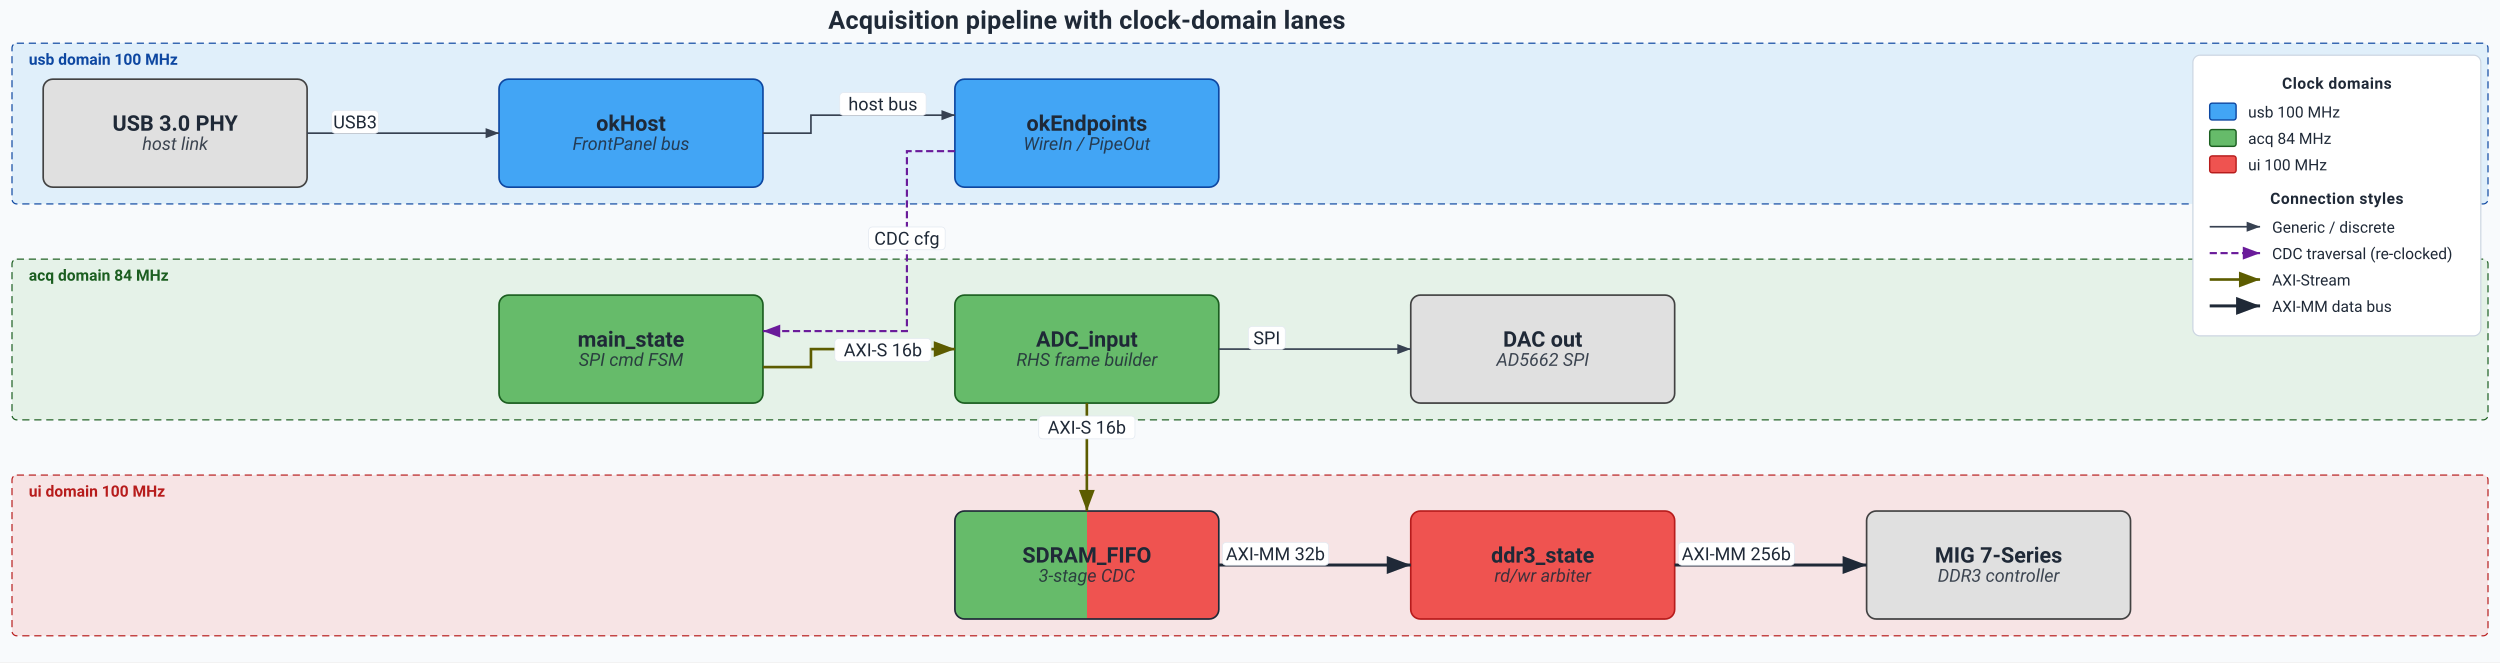
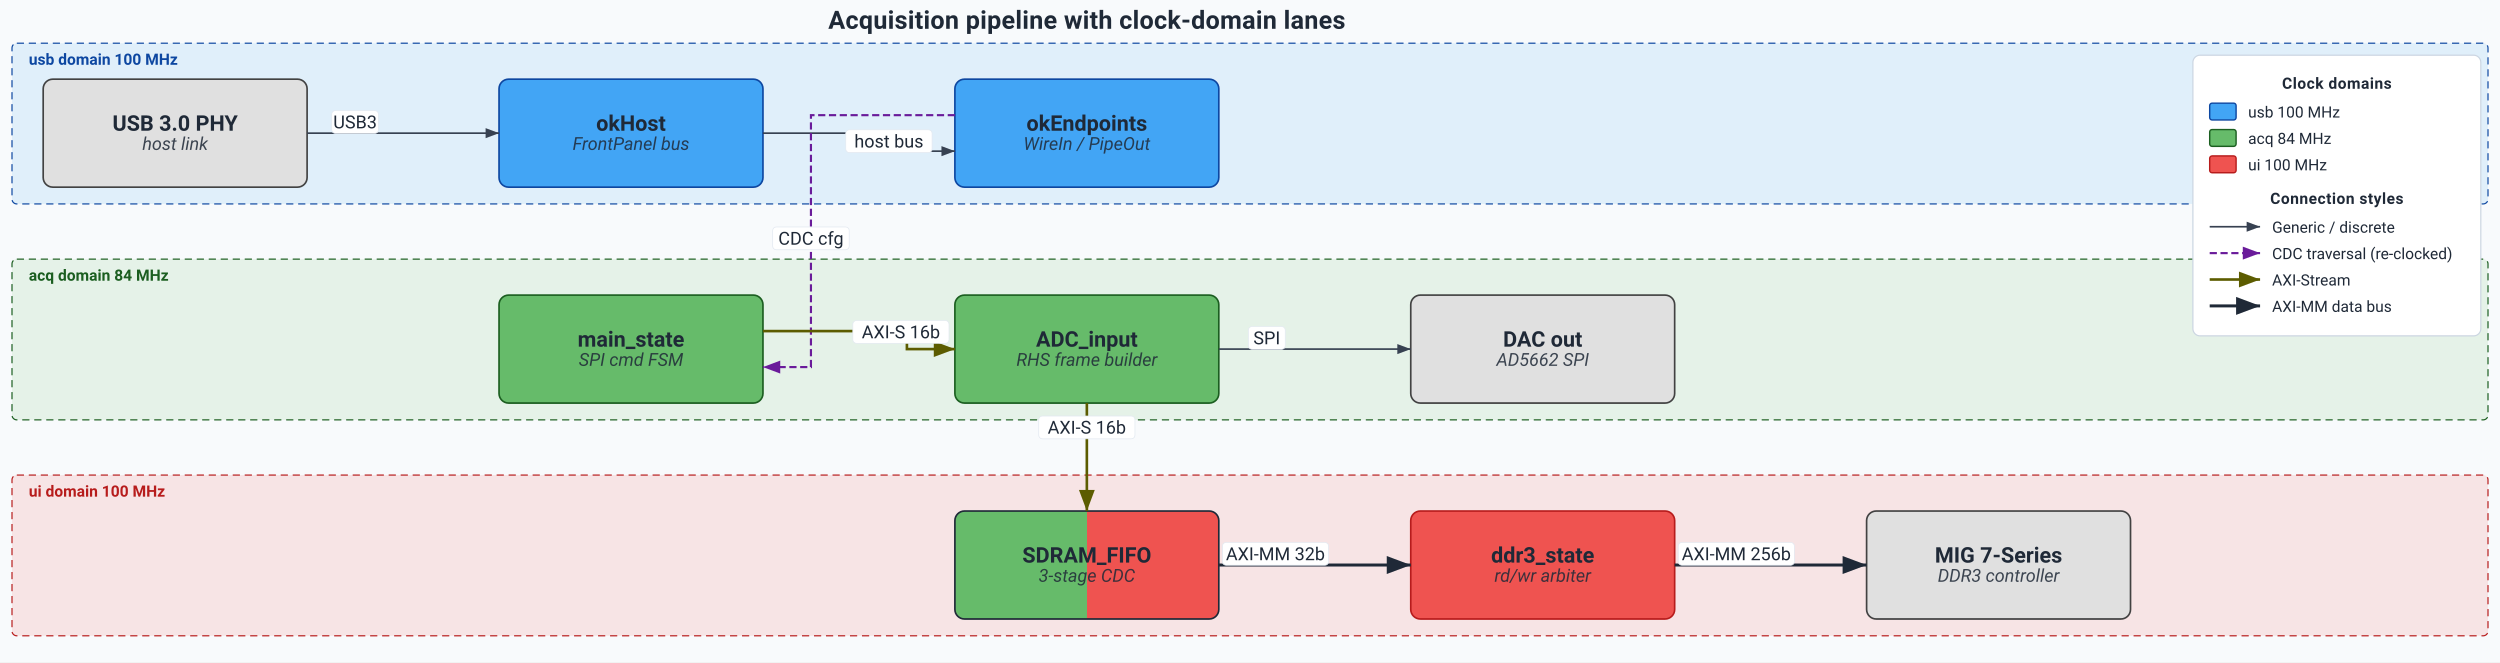
<svg xmlns="http://www.w3.org/2000/svg" width="2084" height="552" viewBox="0 0 2084 552" font-family="ui-sans-serif, system-ui, -apple-system, 'Segoe UI', Roboto, 'Helvetica Neue', Arial, sans-serif" style="background:#f8fafc">
  <defs>
    <marker id="ah-solid" markerWidth="9" markerHeight="9" refX="8" refY="3" orient="auto">
      <path d="M0,0 L0,6 L8,3 z" fill="#1f2937" />
    </marker>
    <marker id="ah-thin" markerWidth="9" markerHeight="9" refX="8" refY="3" orient="auto">
      <path d="M0,0 L0,6 L8,3 z" fill="#374151" />
    </marker>
    <marker id="ah-stream" markerWidth="9" markerHeight="9" refX="8" refY="3" orient="auto">
      <path d="M0,0 L0,6 L8,3 z" fill="#5C5C00" />
    </marker>
    <marker id="ah-axil" markerWidth="9" markerHeight="9" refX="8" refY="3" orient="auto">
      <path d="M0,0 L0,6 L8,3 z" fill="#0D47A1" />
    </marker>
    <marker id="ah-tilelink" markerWidth="9" markerHeight="9" refX="8" refY="3" orient="auto">
      <path d="M0,0 L0,6 L8,3 z" fill="#00796B" />
    </marker>
    <marker id="ah-cdc" markerWidth="9" markerHeight="9" refX="8" refY="3" orient="auto">
      <path d="M0,0 L0,6 L8,3 z" fill="#6A1B9A" />
    </marker>
    <marker id="ah-open" markerWidth="9" markerHeight="9" refX="8" refY="3" orient="auto">
      <path d="M0.5,0.5 L0.5,5.5 L8,3 z" fill="#f8fafc" stroke="#1f2937" stroke-width="1" />
    </marker>
    <linearGradient id="grad-fifo_cdc" x1="0%" y1="0%" x2="100%" y2="0%">
      <stop offset="50%" stop-color="#66BB6A" />
      <stop offset="50%" stop-color="#EF5350" />
    </linearGradient>
  </defs>
  <rect width="2084" height="552" fill="#f8fafc" id="_canvas_bg" />
  <text x="906.0" y="24" text-anchor="middle" font-size="21" font-weight="600" fill="#1f2937" letter-spacing="0.2">Acquisition pipeline with clock-domain lanes</text>
  <rect id="lane_usb" x="10" y="36" width="2064" height="134" fill="#42A5F5" fill-opacity="0.13" stroke="#0D47A1" stroke-width="1" stroke-dasharray="6,4" rx="4" />
  <text x="24" y="54" font-size="13" font-weight="700" fill="#0D47A1">usb domain  100 MHz</text>
  <rect id="lane_acq" x="10" y="216" width="2064" height="134" fill="#66BB6A" fill-opacity="0.13" stroke="#1B5E20" stroke-width="1" stroke-dasharray="6,4" rx="4" />
  <text x="24" y="234" font-size="13" font-weight="700" fill="#1B5E20">acq domain  84 MHz</text>
  <rect id="lane_ui" x="10" y="396" width="2064" height="134" fill="#EF5350" fill-opacity="0.13" stroke="#B71C1C" stroke-width="1" stroke-dasharray="6,4" rx="4" />
  <text x="24" y="414" font-size="13" font-weight="700" fill="#B71C1C">ui domain  100 MHz</text>
  <rect id="usb_phy" x="36" y="66" width="220" height="90" fill="#E0E0E0" stroke="#424242" stroke-width="1.4" rx="8" />
  <text x="146" y="109" text-anchor="middle" font-size="18" font-weight="600" fill="#1f2937">USB 3.0 PHY</text>
  <text x="146" y="125" text-anchor="middle" font-size="15" font-style="italic" fill="#1f2937" opacity="0.85">host link</text>
  <rect id="ok_host" x="416" y="66" width="220" height="90" fill="#42A5F5" stroke="#0D47A1" stroke-width="1.4" rx="8" />
  <text x="526" y="109" text-anchor="middle" font-size="18" font-weight="600" fill="#1f2937">okHost</text>
  <text x="526" y="125" text-anchor="middle" font-size="15" font-style="italic" fill="#1f2937" opacity="0.85">FrontPanel bus</text>
  <rect id="ok_endpts" x="796" y="66" width="220" height="90" fill="#42A5F5" stroke="#0D47A1" stroke-width="1.4" rx="8" />
  <text x="906" y="109" text-anchor="middle" font-size="18" font-weight="600" fill="#1f2937">okEndpoints</text>
  <text x="906" y="125" text-anchor="middle" font-size="15" font-style="italic" fill="#1f2937" opacity="0.85">WireIn / PipeOut</text>
  <rect id="fsm" x="416" y="246" width="220" height="90" fill="#66BB6A" stroke="#1B5E20" stroke-width="1.4" rx="8" />
  <text x="526" y="289" text-anchor="middle" font-size="18" font-weight="600" fill="#1f2937">main_state</text>
  <text x="526" y="305" text-anchor="middle" font-size="15" font-style="italic" fill="#1f2937" opacity="0.85">SPI cmd FSM</text>
  <rect id="adc_in" x="796" y="246" width="220" height="90" fill="#66BB6A" stroke="#1B5E20" stroke-width="1.4" rx="8" />
  <text x="906" y="289" text-anchor="middle" font-size="18" font-weight="600" fill="#1f2937">ADC_input</text>
  <text x="906" y="305" text-anchor="middle" font-size="15" font-style="italic" fill="#1f2937" opacity="0.85">RHS frame builder</text>
  <rect id="spi_dac" x="1176" y="246" width="220" height="90" fill="#E0E0E0" stroke="#424242" stroke-width="1.4" rx="8" />
  <text x="1286" y="289" text-anchor="middle" font-size="18" font-weight="600" fill="#1f2937">DAC out</text>
  <text x="1286" y="305" text-anchor="middle" font-size="15" font-style="italic" fill="#1f2937" opacity="0.85">AD5662 SPI</text>
  <rect id="fifo_cdc" x="796" y="426" width="220" height="90" fill="url(#grad-fifo_cdc)" stroke="#1f2937" stroke-width="1.4" rx="8" />
  <text x="906" y="469" text-anchor="middle" font-size="18" font-weight="600" fill="#1f2937">SDRAM_FIFO</text>
  <text x="906" y="485" text-anchor="middle" font-size="15" font-style="italic" fill="#1f2937" opacity="0.85">3-stage CDC</text>
  <rect id="ddr_fsm" x="1176" y="426" width="220" height="90" fill="#EF5350" stroke="#B71C1C" stroke-width="1.4" rx="8" />
  <text x="1286" y="469" text-anchor="middle" font-size="18" font-weight="600" fill="#1f2937">ddr3_state</text>
  <text x="1286" y="485" text-anchor="middle" font-size="15" font-style="italic" fill="#1f2937" opacity="0.85">rd/wr arbiter</text>
  <rect id="mig" x="1556" y="426" width="220" height="90" fill="#E0E0E0" stroke="#424242" stroke-width="1.4" rx="8" />
  <text x="1666" y="469" text-anchor="middle" font-size="18" font-weight="600" fill="#1f2937">MIG 7-Series</text>
  <text x="1666" y="485" text-anchor="middle" font-size="15" font-style="italic" fill="#1f2937" opacity="0.85">DDR3 controller</text>
  <path id="edge_usb_phy_to_ok_host" d="M 256.0,111.0 L 336.0,111.0 L 416.0,111.0" stroke="#374151" stroke-width="1.4" fill="none" marker-end="url(#ah-thin)" />
  <rect x="276.5" y="92.2" width="39.0" height="19.0" fill="#ffffff" stroke="#e2e8f0" stroke-width="0.6" rx="3" />
  <text x="296.0" y="107.0" text-anchor="middle" font-size="15" fill="#1f2937">USB3</text>
-   <path id="edge_ok_host_to_ok_endpts" d="M 636.0,111.0 L 676.0,111.0 L 676.0,96.0 L 796.0,96.0" stroke="#374151" stroke-width="1.4" fill="none" marker-end="url(#ah-thin)" />
-   <rect x="700.0" y="77.2" width="72.0" height="19.0" fill="#ffffff" stroke="#e2e8f0" stroke-width="0.6" rx="3" />
-   <text x="736.0" y="92.0" text-anchor="middle" font-size="15" fill="#1f2937">host bus</text>
-   <path id="edge_ok_endpts_to_fsm" d="M 796.0,126.0 L 756.0,126.0 L 756.0,276.0 L 636.0,276.0" stroke="#6A1B9A" stroke-width="1.8" fill="none" marker-end="url(#ah-cdc)" stroke-dasharray="6,3" />
-   <rect x="724.1" y="189.2" width="63.8" height="19.0" fill="#ffffff" stroke="#e2e8f0" stroke-width="0.6" rx="3" />
-   <text x="756.0" y="204.0" text-anchor="middle" font-size="15" fill="#1f2937">CDC cfg</text>
-   <path id="edge_fsm_to_adc_in" d="M 636.0,306.0 L 676.0,306.0 L 676.0,291.0 L 796.0,291.0" stroke="#5C5C00" stroke-width="2.2" fill="none" marker-end="url(#ah-stream)" />
-   <rect x="695.9" y="282.2" width="80.2" height="19.0" fill="#ffffff" stroke="#e2e8f0" stroke-width="0.6" rx="3" />
-   <text x="736.0" y="297.0" text-anchor="middle" font-size="15" fill="#1f2937">AXI-S 16b</text>
+   <path id="edge_ok_host_to_ok_endpts" d="M 636.0,111.0 L 756.0,111.0 L 756.0,126.0 L 796.0,126.0" stroke="#374151" stroke-width="1.4" fill="none" marker-end="url(#ah-thin)" />
+   <rect x="705.0" y="108.2" width="72.0" height="19.0" fill="#ffffff" stroke="#e2e8f0" stroke-width="0.6" rx="3" />
+   <text x="741.0" y="123.0" text-anchor="middle" font-size="15" fill="#1f2937">host bus</text>
+   <path id="edge_ok_endpts_to_fsm" d="M 796.0,96.0 L 676.0,96.0 L 676.0,306.0 L 636.0,306.0" stroke="#6A1B9A" stroke-width="1.8" fill="none" marker-end="url(#ah-cdc)" stroke-dasharray="6,3" />
+   <rect x="644.1" y="189.2" width="63.8" height="19.0" fill="#ffffff" stroke="#e2e8f0" stroke-width="0.6" rx="3" />
+   <text x="676.0" y="204.0" text-anchor="middle" font-size="15" fill="#1f2937">CDC cfg</text>
+   <path id="edge_fsm_to_adc_in" d="M 636.0,276.0 L 756.0,276.0 L 756.0,291.0 L 796.0,291.0" stroke="#5C5C00" stroke-width="2.2" fill="none" marker-end="url(#ah-stream)" />
+   <rect x="710.9" y="267.2" width="80.2" height="19.0" fill="#ffffff" stroke="#e2e8f0" stroke-width="0.6" rx="3" />
+   <text x="751.0" y="282.0" text-anchor="middle" font-size="15" fill="#1f2937">AXI-S 16b</text>
  <path id="edge_adc_in_to_spi_dac" d="M 1016.0,291.0 L 1096.0,291.0 L 1176.0,291.0" stroke="#374151" stroke-width="1.4" fill="none" marker-end="url(#ah-thin)" />
  <rect x="1040.6" y="272.2" width="30.8" height="19.0" fill="#ffffff" stroke="#e2e8f0" stroke-width="0.6" rx="3" />
  <text x="1056.0" y="287.0" text-anchor="middle" font-size="15" fill="#1f2937">SPI</text>
  <path id="edge_adc_in_to_fifo_cdc" d="M 906.0,336.0 L 906.0,381.0 L 906.0,426.0" stroke="#5C5C00" stroke-width="2.2" fill="none" marker-end="url(#ah-stream)" />
  <rect x="865.9" y="346.8" width="80.2" height="19.0" fill="#ffffff" stroke="#e2e8f0" stroke-width="0.6" rx="3" />
  <text x="906.0" y="361.5" text-anchor="middle" font-size="15" fill="#1f2937">AXI-S 16b</text>
  <path id="edge_fifo_cdc_to_ddr_fsm" d="M 1016.0,471.0 L 1096.0,471.0 L 1176.0,471.0" stroke="#1f2937" stroke-width="2.5" fill="none" marker-end="url(#ah-solid)" />
  <rect x="1019.0" y="452.2" width="88.5" height="19.0" fill="#ffffff" stroke="#e2e8f0" stroke-width="0.6" rx="3" />
  <text x="1063.2" y="467.0" text-anchor="middle" font-size="15" fill="#1f2937">AXI-MM 32b</text>
  <path id="edge_ddr_fsm_to_mig" d="M 1396.0,471.0 L 1476.0,471.0 L 1556.0,471.0" stroke="#1f2937" stroke-width="2.5" fill="none" marker-end="url(#ah-solid)" />
  <rect x="1399.0" y="452.2" width="96.8" height="19.0" fill="#ffffff" stroke="#e2e8f0" stroke-width="0.6" rx="3" />
  <text x="1447.4" y="467.0" text-anchor="middle" font-size="15" fill="#1f2937">AXI-MM 256b</text>
  <rect id="legend_card" x="1828" y="46" width="240" height="234" fill="#ffffff" stroke="#cbd5e1" stroke-width="1" rx="6" />
  <text x="1948" y="74" text-anchor="middle" font-size="13" font-weight="700" fill="#1f2937" letter-spacing="0.4">Clock domains</text>
  <rect x="1842" y="86" width="22" height="14" fill="#42A5F5" stroke="#0D47A1" stroke-width="1.2" rx="2" />
  <text x="1874" y="98" font-size="13" fill="#1f2937">usb  100 MHz</text>
  <rect x="1842" y="108" width="22" height="14" fill="#66BB6A" stroke="#1B5E20" stroke-width="1.2" rx="2" />
  <text x="1874" y="120" font-size="13" fill="#1f2937">acq  84 MHz</text>
  <rect x="1842" y="130" width="22" height="14" fill="#EF5350" stroke="#B71C1C" stroke-width="1.2" rx="2" />
  <text x="1874" y="142" font-size="13" fill="#1f2937">ui  100 MHz</text>
  <text x="1948" y="170" text-anchor="middle" font-size="13" font-weight="700" fill="#1f2937" letter-spacing="0.4">Connection styles</text>
  <path id="legend-arrow-generic" d="M 1842,189.0 L 1884,189.0" stroke="#374151" stroke-width="1.4" fill="none" marker-end="url(#ah-thin)" />
  <text x="1894" y="194" font-size="13" fill="#1f2937">Generic / discrete</text>
  <path id="legend-arrow-cdc" d="M 1842,211.0 L 1884,211.0" stroke="#6A1B9A" stroke-width="1.8" fill="none" marker-end="url(#ah-cdc)" stroke-dasharray="6,3" />
  <text x="1894" y="216" font-size="13" fill="#1f2937">CDC traversal (re-clocked)</text>
  <path id="legend-arrow-axi-stream" d="M 1842,233.0 L 1884,233.0" stroke="#5C5C00" stroke-width="2.2" fill="none" marker-end="url(#ah-stream)" />
  <text x="1894" y="238" font-size="13" fill="#1f2937">AXI-Stream</text>
  <path id="legend-arrow-axi-mm" d="M 1842,255.0 L 1884,255.0" stroke="#1f2937" stroke-width="2.5" fill="none" marker-end="url(#ah-solid)" />
  <text x="1894" y="260" font-size="13" fill="#1f2937">AXI-MM data bus</text>
</svg>
